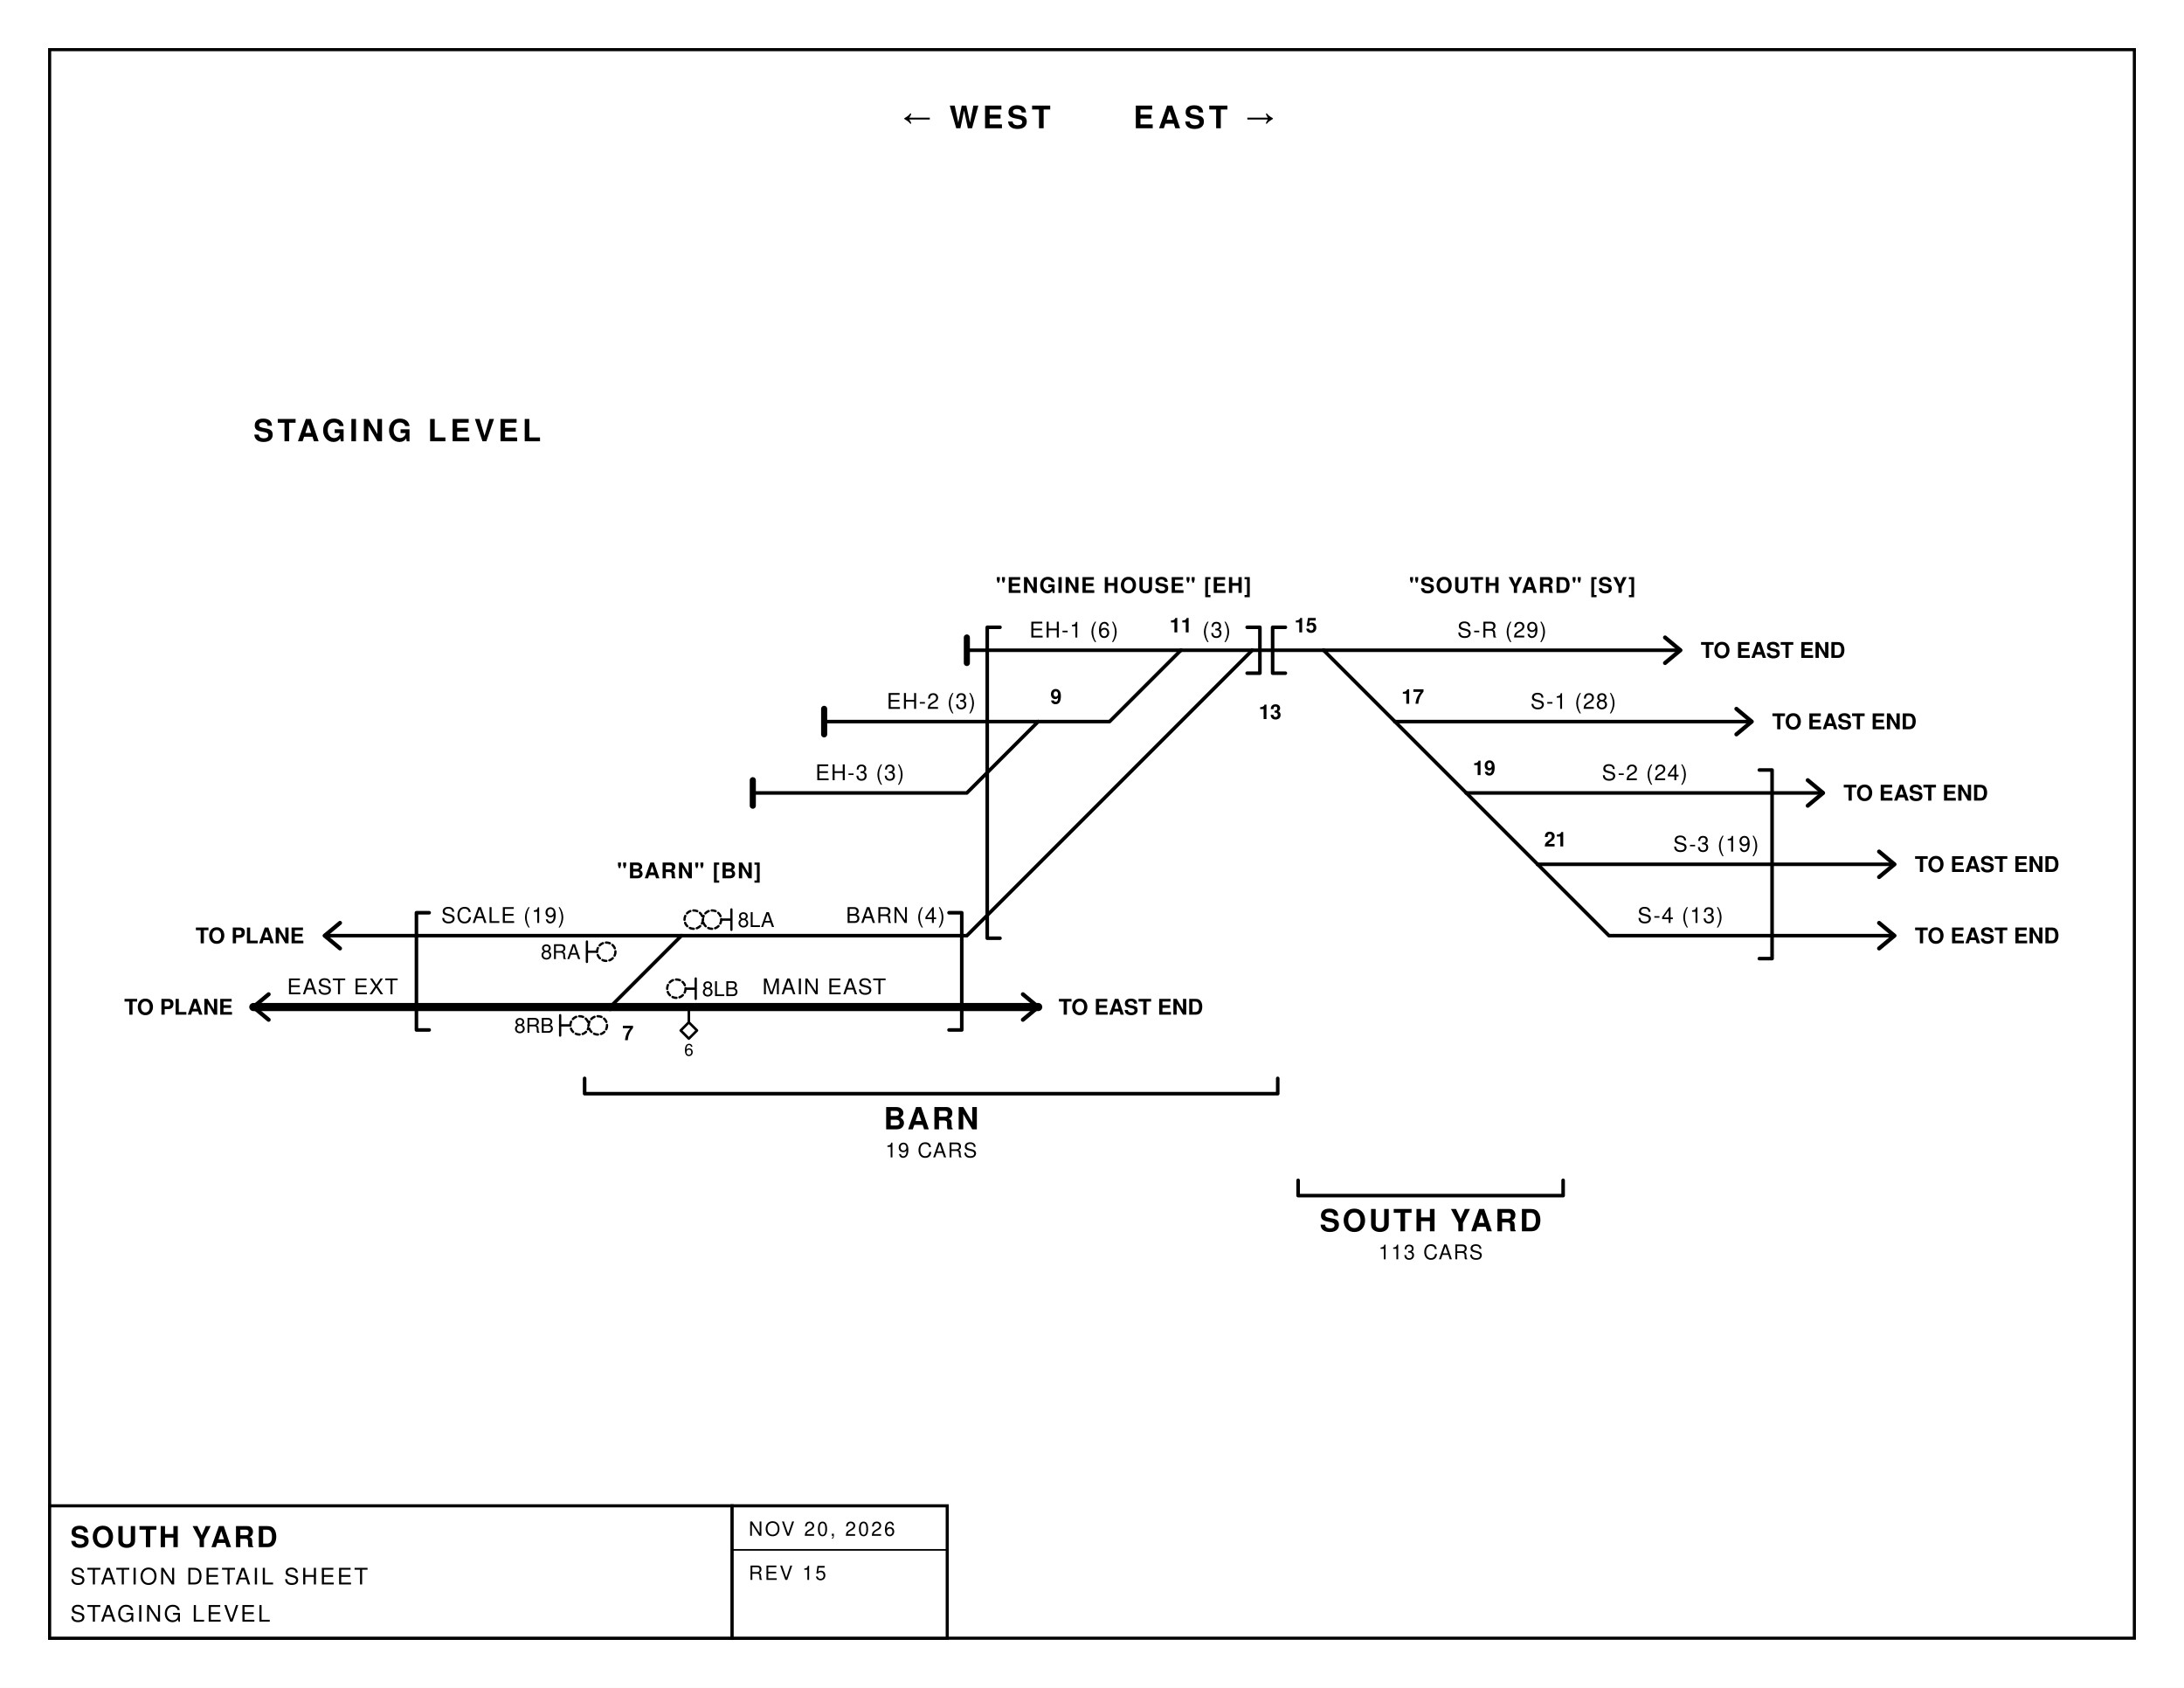
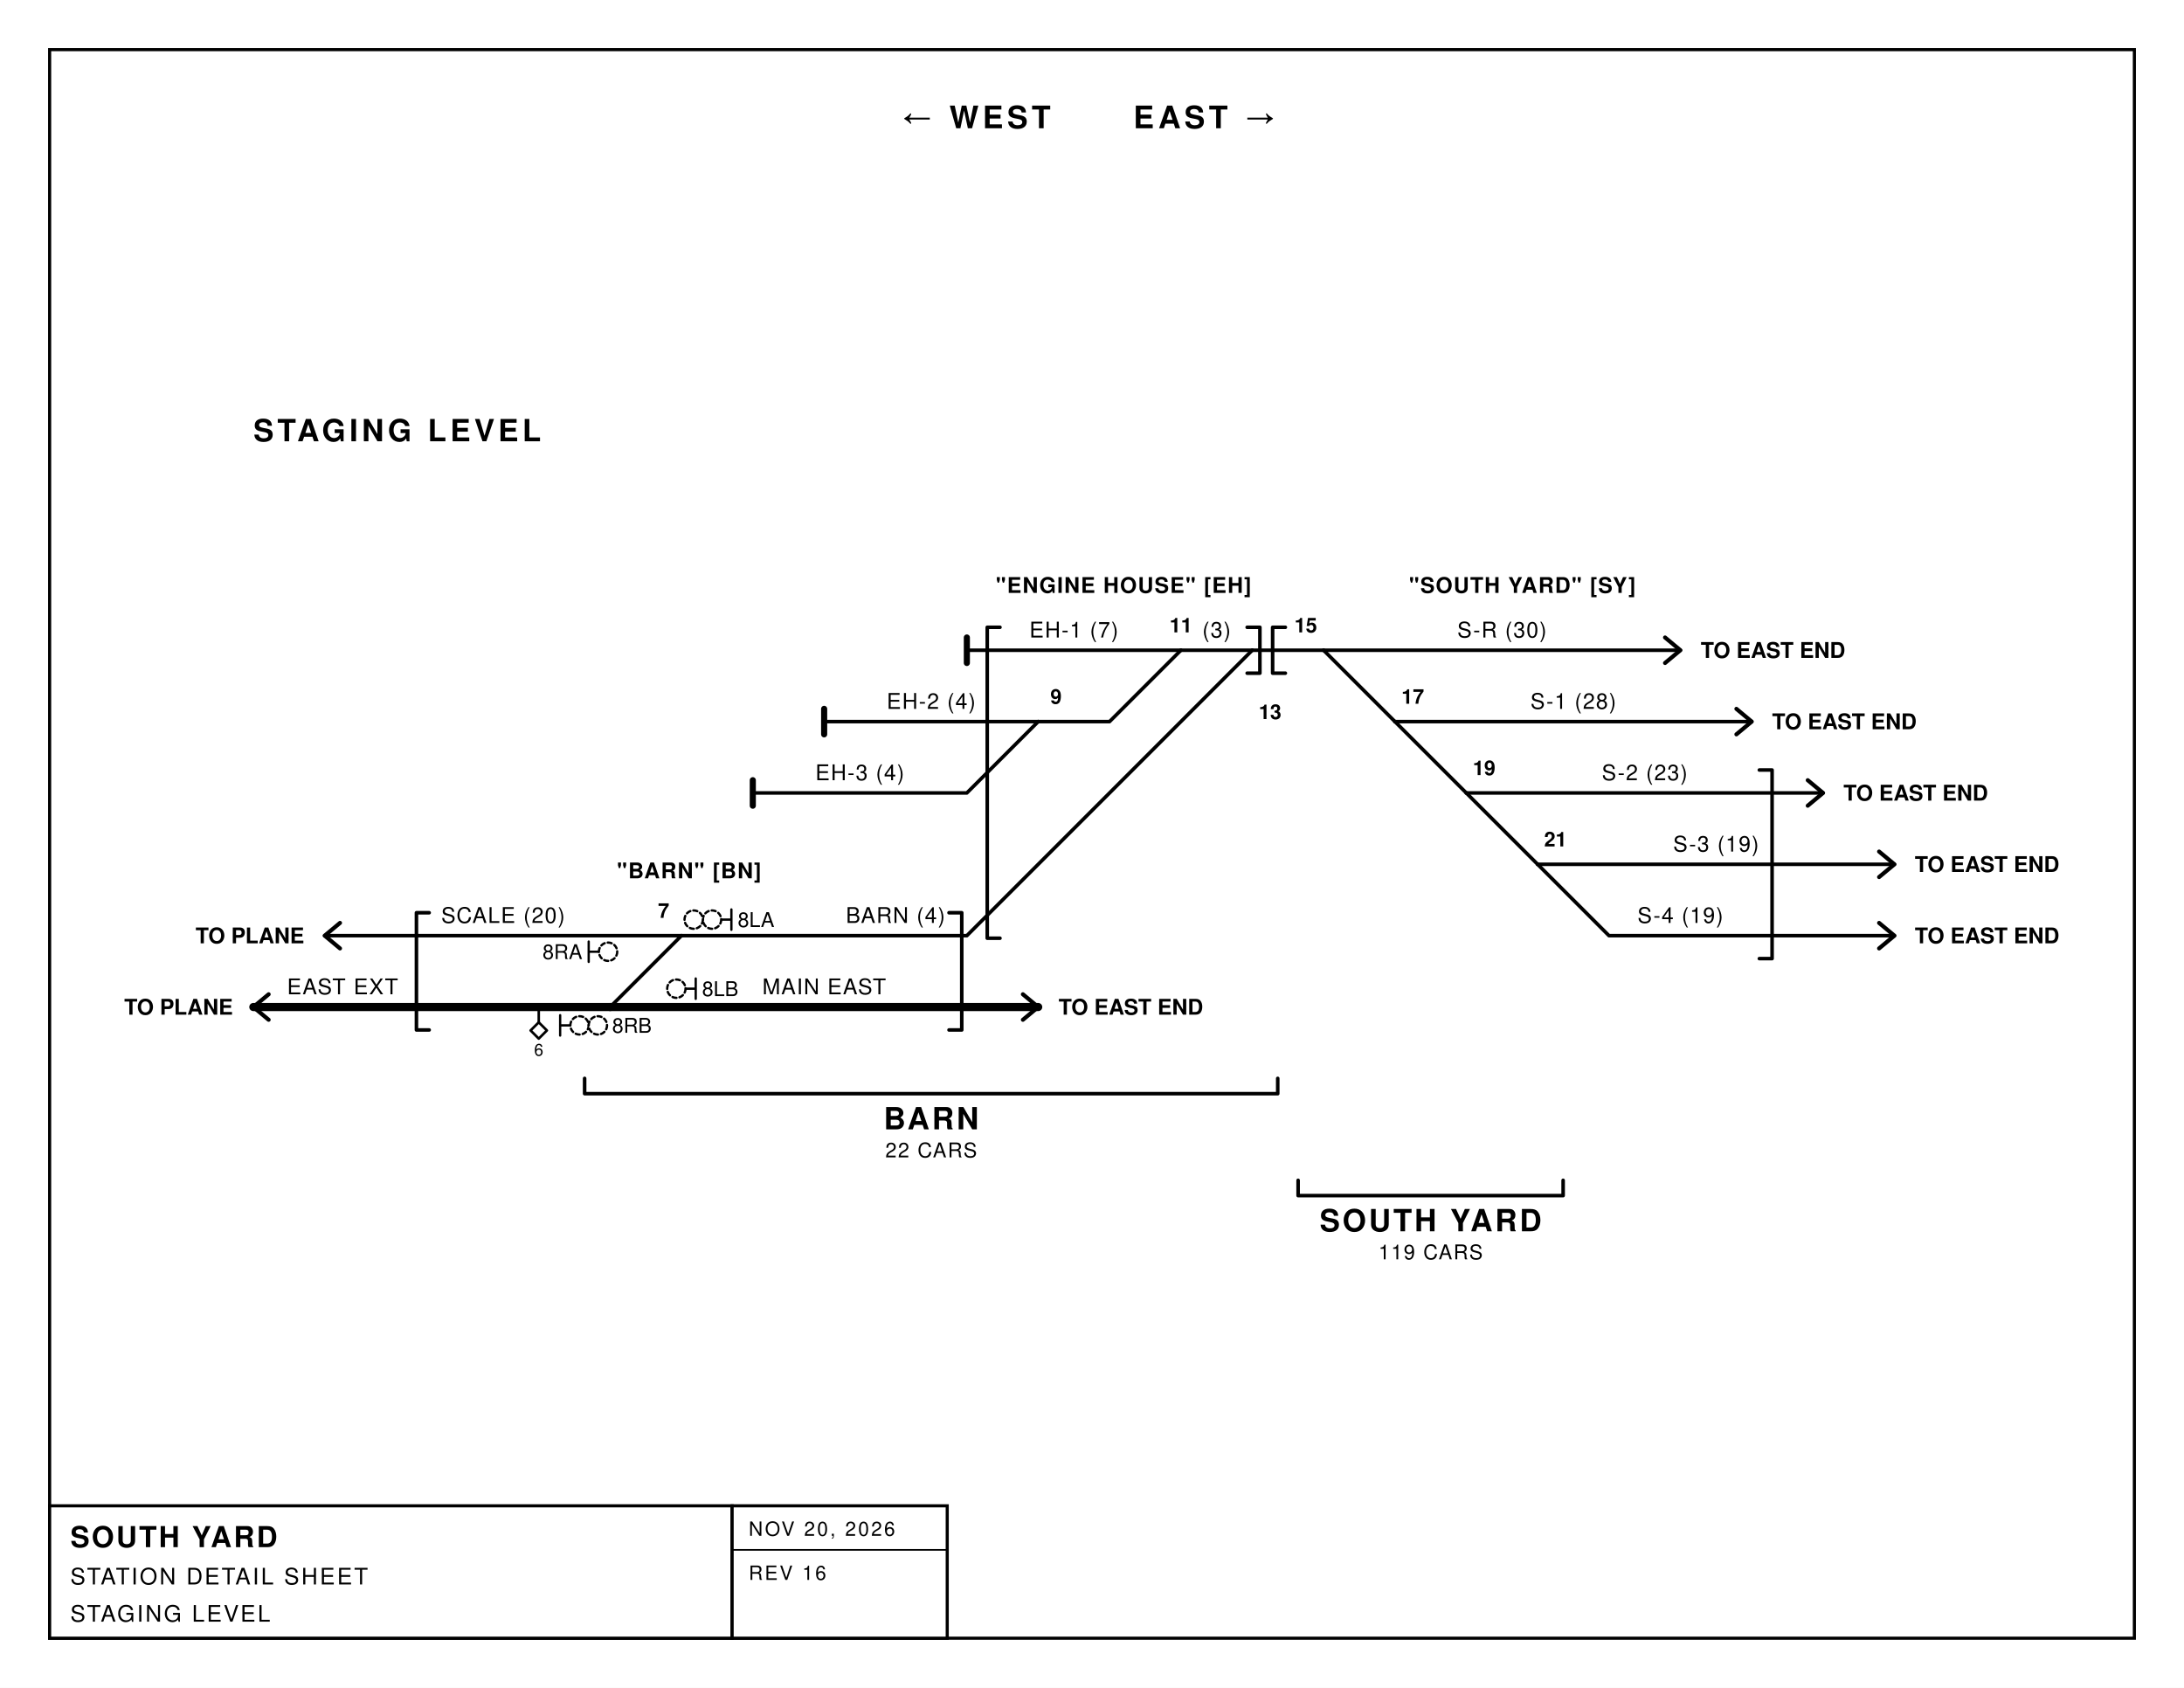
<svg xmlns="http://www.w3.org/2000/svg" viewBox="0 0 1056 816" width="1056" height="816" font-family="'Helvetica Neue',Helvetica,Arial,sans-serif">
  <rect width="1056" height="816" fill="#fff" />
  <rect x="24" y="24" width="1008" height="768" fill="none" stroke="#000" stroke-width="1.5" />
  <g transform="translate(122.5,208.4) scale(1.2321)" fill="none" stroke="#000" stroke-linecap="round" stroke-linejoin="round">
    <path d="M0.0,226.0 L140.0,226.0" stroke-width="3.2" />
    <path d="M140.0,226.0 L308.0,226.0" stroke-width="3.2" />
    <path d="M420.0,86.0 L560.0,86.0" stroke-width="1.4" />
    <path d="M420.0,86.0 L448.0,114.0" stroke-width="1.4" />
    <path d="M504.0,170.0 L532.0,198.0 L644.0,198.0" stroke-width="1.4" />
    <path d="M140.0,226.0 L168.0,198.0" stroke-width="1.4" />
    <path d="M504.0,170.0 L644.0,170.0" stroke-width="1.4" />
    <path d="M448.0,114.0 L476.0,142.0" stroke-width="1.4" />
    <path d="M448.0,114.0 L588.0,114.0" stroke-width="1.4" />
    <path d="M476.0,142.0 L504.0,170.0" stroke-width="1.4" />
    <path d="M476.0,142.0 L616.0,142.0" stroke-width="1.4" />
    <path d="M28.0,198.0 L168.0,198.0" stroke-width="1.4" />
    <path d="M364.0,86.0 L392.0,86.0" stroke-width="1.4" />
    <path d="M168.0,198.0 L280.0,198.0 L392.0,86.0" stroke-width="1.4" />
    <path d="M308.0,114.0 L336.0,114.0 L364.0,86.0" stroke-width="1.4" />
    <path d="M224.0,114.0 L308.0,114.0" stroke-width="1.4" />
    <path d="M196.0,142.0 L280.0,142.0 L308.0,114.0" stroke-width="1.4" />
    <path d="M280.0,86.0 L364.0,86.0" stroke-width="1.4" />
    <path d="M392.0,86.0 L420.0,86.0" stroke-width="1.4" />
    <path d="M0.0,226.0 m6,-5 l-6,5 l6,5" stroke-width="1.6" />
    <path d="M308.0,226.0 m-6,-5 l6,5 l-6,5" stroke-width="1.6" />
    <path d="M560.0,86.0 m-6,-5 l6,5 l-6,5" stroke-width="1.6" />
    <path d="M644.0,198.0 m-6,-5 l6,5 l-6,5" stroke-width="1.6" />
    <path d="M644.0,170.0 m-6,-5 l6,5 l-6,5" stroke-width="1.6" />
    <path d="M588.0,114.0 m-6,-5 l6,5 l-6,5" stroke-width="1.6" />
    <path d="M616.0,142.0 m-6,-5 l6,5 l-6,5" stroke-width="1.6" />
    <path d="M28.0,198.0 m6,-5 l-6,5 l6,5" stroke-width="1.6" />
    <path d="M224.0,109.0 L224.0,119.0" stroke-width="2.4" />
    <path d="M196.0,137.0 L196.0,147.0" stroke-width="2.4" />
    <path d="M280.0,81.0 L280.0,91.0" stroke-width="2.4" />
    <path d="M130.0,254 L130.0,260 L402.0,260 L402.0,254" stroke-width="1.4" />
    <path d="M410.0,294 L410.0,300 L514.0,300 L514.0,294" stroke-width="1.4" />
    <path d="M187.6,187.7 L187.6,195.7 M187.6,191.7 L183.6,191.7" stroke-width="0.9" />
    <circle cx="180.0" cy="191.7" r="3.6" stroke-width="0.9" fill="#fff" stroke-dasharray="1.6 1.2" />
    <circle cx="172.8" cy="191.7" r="3.6" stroke-width="0.9" fill="#fff" stroke-dasharray="1.6 1.2" />
    <path d="M173.6,214.8 L173.6,222.8 M173.6,218.8 L169.6,218.8" stroke-width="0.9" />
    <circle cx="166.0" cy="218.8" r="3.6" stroke-width="0.9" fill="#fff" stroke-dasharray="1.6 1.2" />
-     <path d="M130.9,200.3 L130.9,208.3 M130.9,204.3 L134.9,204.3" stroke-width="0.9" />
-     <circle cx="138.5" cy="204.3" r="3.6" stroke-width="0.9" fill="#fff" stroke-dasharray="1.6 1.2" />
+     <path d="M131.6,200.3 L131.6,208.3 M131.6,204.3 L135.6,204.3" stroke-width="0.9" />
+     <circle cx="139.2" cy="204.3" r="3.6" stroke-width="0.9" fill="#fff" stroke-dasharray="1.6 1.2" />
    <path d="M120.4,229.2 L120.4,237.2 M120.4,233.2 L124.4,233.2" stroke-width="0.9" />
    <circle cx="128.0" cy="233.2" r="3.6" stroke-width="0.9" fill="#fff" stroke-dasharray="1.6 1.2" />
    <circle cx="135.2" cy="233.2" r="3.6" stroke-width="0.9" fill="#fff" stroke-dasharray="1.6 1.2" />
    <path d="M69.0,189.0 L64.0,189.0 L64.0,235.0 L69.0,235.0" stroke-width="1.4" />
    <path d="M273.0,189.0 L278.0,189.0 L278.0,235.0 L273.0,235.0" stroke-width="1.4" />
    <path d="M405.0,77.0 L400.0,77.0 L400.0,95.0 L405.0,95.0" stroke-width="1.4" />
    <path d="M591.0,133.0 L596.0,133.0 L596.0,207.0 L591.0,207.0" stroke-width="1.4" />
    <path d="M293.0,77.0 L288.0,77.0 L288.0,199.0 L293.0,199.0" stroke-width="1.4" />
    <path d="M390.0,77.0 L395.0,77.0 L395.0,95.0 L390.0,95.0" stroke-width="1.4" />
-     <path d="M170.9,226.0 L170.9,232.0" stroke-width="1" />
-     <path d="M170.9,232.0 L174.1,235.2 L170.9,238.4 L167.7,235.2 Z" stroke-width="1" fill="#fff" />
+     <path d="M112.0,226.0 L112.0,232.0" stroke-width="1" />
+     <path d="M112.0,232.0 L115.2,235.2 L112.0,238.4 L108.8,235.2 Z" stroke-width="1" fill="#fff" />
    <text x="0.0" y="4.0" font-size="12" text-anchor="start" font-weight="bold" fill="#000" stroke="none" letter-spacing="1.5">STAGING LEVEL</text>
    <text x="-8.0" y="229.0" font-size="8.5" text-anchor="end" font-weight="bold" fill="#000" stroke="none">TO PLANE</text>
    <text x="316.0" y="229.0" font-size="8.5" text-anchor="start" font-weight="bold" fill="#000" stroke="none">TO EAST END</text>
    <text x="568.0" y="89.0" font-size="8.5" text-anchor="start" font-weight="bold" fill="#000" stroke="none">TO EAST END</text>
    <text x="652.0" y="201.0" font-size="8.5" text-anchor="start" font-weight="bold" fill="#000" stroke="none">TO EAST END</text>
    <text x="652.0" y="173.0" font-size="8.5" text-anchor="start" font-weight="bold" fill="#000" stroke="none">TO EAST END</text>
    <text x="596.0" y="117.0" font-size="8.5" text-anchor="start" font-weight="bold" fill="#000" stroke="none">TO EAST END</text>
    <text x="624.0" y="145.0" font-size="8.5" text-anchor="start" font-weight="bold" fill="#000" stroke="none">TO EAST END</text>
    <text x="20.0" y="201.0" font-size="8.5" text-anchor="end" font-weight="bold" fill="#000" stroke="none">TO PLANE</text>
    <text x="266.0" y="274.0" font-size="12" text-anchor="middle" font-weight="bold" fill="#000" stroke="none" letter-spacing="1">BARN</text>
-     <text x="266.0" y="285.0" font-size="8" text-anchor="middle" font-weight="normal" fill="#000" stroke="none" letter-spacing="0.5">19 CARS</text>
+     <text x="266.0" y="285.0" font-size="8" text-anchor="middle" font-weight="normal" fill="#000" stroke="none" letter-spacing="0.5">22 CARS</text>
    <text x="462.0" y="314.0" font-size="12" text-anchor="middle" font-weight="bold" fill="#000" stroke="none" letter-spacing="1">SOUTH YARD</text>
-     <text x="462.0" y="325.0" font-size="8" text-anchor="middle" font-weight="normal" fill="#000" stroke="none" letter-spacing="0.5">113 CARS</text>
+     <text x="462.0" y="325.0" font-size="8" text-anchor="middle" font-weight="normal" fill="#000" stroke="none" letter-spacing="0.5">119 CARS</text>
    <text x="176.1" y="221.7" font-size="8" text-anchor="start" font-weight="normal" fill="#000" stroke="none">8LB</text>
-     <text x="128.4" y="207.2" font-size="8" text-anchor="end" font-weight="normal" fill="#000" stroke="none">8RA</text>
-     <text x="98.0" y="193.0" font-size="8.5" text-anchor="middle" font-weight="normal" fill="#000" stroke="none" letter-spacing="0.4">SCALE (19)</text>
+     <text x="129.1" y="207.2" font-size="8" text-anchor="end" font-weight="normal" fill="#000" stroke="none">8RA</text>
+     <text x="112.0" y="245.1" font-size="6.5" text-anchor="middle" font-weight="normal" fill="#000" stroke="none">6</text>
+     <text x="98.0" y="193.0" font-size="8.5" text-anchor="middle" font-weight="normal" fill="#000" stroke="none" letter-spacing="0.4">SCALE (20)</text>
+     <text x="140.8" y="236.1" font-size="8" text-anchor="start" font-weight="normal" fill="#000" stroke="none">8RB</text>
+     <text x="161.0" y="191.0" font-size="8" text-anchor="middle" font-weight="bold" fill="#000" stroke="none">7</text>
    <text x="190.1" y="194.6" font-size="8" text-anchor="start" font-weight="normal" fill="#000" stroke="none">8LA</text>
-     <text x="117.9" y="236.1" font-size="8" text-anchor="end" font-weight="normal" fill="#000" stroke="none">8RB</text>
+     <text x="224.0" y="221.0" font-size="8.5" text-anchor="middle" font-weight="normal" fill="#000" stroke="none" letter-spacing="0.4">MAIN EAST</text>
    <text x="35.0" y="221.0" font-size="8.5" text-anchor="middle" font-weight="normal" fill="#000" stroke="none" letter-spacing="0.4">EAST EXT</text>
-     <text x="224.0" y="221.0" font-size="8.5" text-anchor="middle" font-weight="normal" fill="#000" stroke="none" letter-spacing="0.4">MAIN EAST</text>
-     <text x="560.0" y="193.0" font-size="8.5" text-anchor="middle" font-weight="normal" fill="#000" stroke="none" letter-spacing="0.4">S-4 (13)</text>
-     <text x="266.0" y="109.0" font-size="8.5" text-anchor="middle" font-weight="normal" fill="#000" stroke="none" letter-spacing="0.4">EH-2 (3)</text>
-     <text x="322.0" y="81.0" font-size="8.5" text-anchor="middle" font-weight="normal" fill="#000" stroke="none" letter-spacing="0.4">EH-1 (6)</text>
-     <text x="147.0" y="239.0" font-size="8" text-anchor="middle" font-weight="bold" fill="#000" stroke="none">7</text>
+     <text x="560.0" y="193.0" font-size="8.5" text-anchor="middle" font-weight="normal" fill="#000" stroke="none" letter-spacing="0.4">S-4 (19)</text>
+     <text x="266.0" y="109.0" font-size="8.5" text-anchor="middle" font-weight="normal" fill="#000" stroke="none" letter-spacing="0.4">EH-2 (4)</text>
+     <text x="322.0" y="81.0" font-size="8.5" text-anchor="middle" font-weight="normal" fill="#000" stroke="none" letter-spacing="0.4">EH-1 (7)</text>
    <text x="574.0" y="165.0" font-size="8.5" text-anchor="middle" font-weight="normal" fill="#000" stroke="none" letter-spacing="0.4">S-3 (19)</text>
-     <text x="546.0" y="137.0" font-size="8.5" text-anchor="middle" font-weight="normal" fill="#000" stroke="none" letter-spacing="0.4">S-2 (24)</text>
+     <text x="546.0" y="137.0" font-size="8.5" text-anchor="middle" font-weight="normal" fill="#000" stroke="none" letter-spacing="0.4">S-2 (23)</text>
    <text x="378.0" y="81.0" font-size="8.5" text-anchor="middle" font-weight="normal" fill="#000" stroke="none" letter-spacing="0.4">(3)</text>
    <text x="252.0" y="193.0" font-size="8.5" text-anchor="middle" font-weight="normal" fill="#000" stroke="none" letter-spacing="0.4">BARN (4)</text>
-     <text x="170.9" y="245.1" font-size="6.5" text-anchor="middle" font-weight="normal" fill="#000" stroke="none">6</text>
    <text x="399.0" y="113.0" font-size="8" text-anchor="middle" font-weight="bold" fill="#000" stroke="none">13</text>
    <text x="364.0" y="79.0" font-size="8" text-anchor="middle" font-weight="bold" fill="#000" stroke="none">11</text>
+     <text x="341.5" y="63.5" font-size="8.5" text-anchor="middle" font-weight="bold" fill="#000" stroke="none" letter-spacing="0.4">"ENGINE HOUSE" [EH]</text>
+     <text x="490.0" y="81.0" font-size="8.5" text-anchor="middle" font-weight="normal" fill="#000" stroke="none" letter-spacing="0.4">S-R (30)</text>
+     <text x="518.0" y="109.0" font-size="8.5" text-anchor="middle" font-weight="normal" fill="#000" stroke="none" letter-spacing="0.4">S-1 (28)</text>
+     <text x="238.0" y="137.0" font-size="8.5" text-anchor="middle" font-weight="normal" fill="#000" stroke="none" letter-spacing="0.4">EH-3 (4)</text>
    <text x="171.0" y="175.5" font-size="8.5" text-anchor="middle" font-weight="bold" fill="#000" stroke="none" letter-spacing="0.4">"BARN" [BN]</text>
-     <text x="341.5" y="63.5" font-size="8.5" text-anchor="middle" font-weight="bold" fill="#000" stroke="none" letter-spacing="0.4">"ENGINE HOUSE" [EH]</text>
-     <text x="490.0" y="81.0" font-size="8.5" text-anchor="middle" font-weight="normal" fill="#000" stroke="none" letter-spacing="0.4">S-R (29)</text>
-     <text x="518.0" y="109.0" font-size="8.5" text-anchor="middle" font-weight="normal" fill="#000" stroke="none" letter-spacing="0.4">S-1 (28)</text>
-     <text x="238.0" y="137.0" font-size="8.5" text-anchor="middle" font-weight="normal" fill="#000" stroke="none" letter-spacing="0.4">EH-3 (3)</text>
    <text x="413.0" y="79.0" font-size="8" text-anchor="middle" font-weight="bold" fill="#000" stroke="none">15</text>
    <text x="455.0" y="107.0" font-size="8" text-anchor="middle" font-weight="bold" fill="#000" stroke="none">17</text>
    <text x="511.0" y="163.0" font-size="8" text-anchor="middle" font-weight="bold" fill="#000" stroke="none">21</text>
    <text x="483.0" y="135.0" font-size="8" text-anchor="middle" font-weight="bold" fill="#000" stroke="none">19</text>
    <text x="498.0" y="63.5" font-size="8.5" text-anchor="middle" font-weight="bold" fill="#000" stroke="none" letter-spacing="0.4">"SOUTH YARD" [SY]</text>
    <text x="315.0" y="107.0" font-size="8" text-anchor="middle" font-weight="bold" fill="#000" stroke="none">9</text>
  </g>
  <text x="508.0" y="62" font-size="15" text-anchor="end" font-weight="bold" letter-spacing="2">← WEST</text>
  <text x="548.0" y="62" font-size="15" text-anchor="start" font-weight="bold" letter-spacing="2">EAST →</text>
  <rect x="24" y="728" width="330" height="64" fill="#fff" stroke="#000" stroke-width="1.5" />
  <text x="34" y="748" font-size="14" font-weight="bold" letter-spacing="1">SOUTH YARD</text>
  <text x="34" y="766" font-size="11" font-weight="normal" letter-spacing="1">STATION DETAIL SHEET</text>
  <text x="34" y="784" font-size="11" font-weight="normal" letter-spacing="1">STAGING LEVEL</text>
  <rect x="354" y="728" width="104" height="64" fill="#fff" stroke="#000" stroke-width="1.5" />
  <text x="362" y="742.5" font-size="9.5" letter-spacing="1">NOV 20, 2026</text>
  <path d="M354,749.3 L458,749.3" stroke="#000" stroke-width="0.8" />
-   <text x="362" y="763.8" font-size="9.5" letter-spacing="1">REV 15</text>
+   <text x="362" y="763.8" font-size="9.5" letter-spacing="1">REV 16</text>
</svg>
